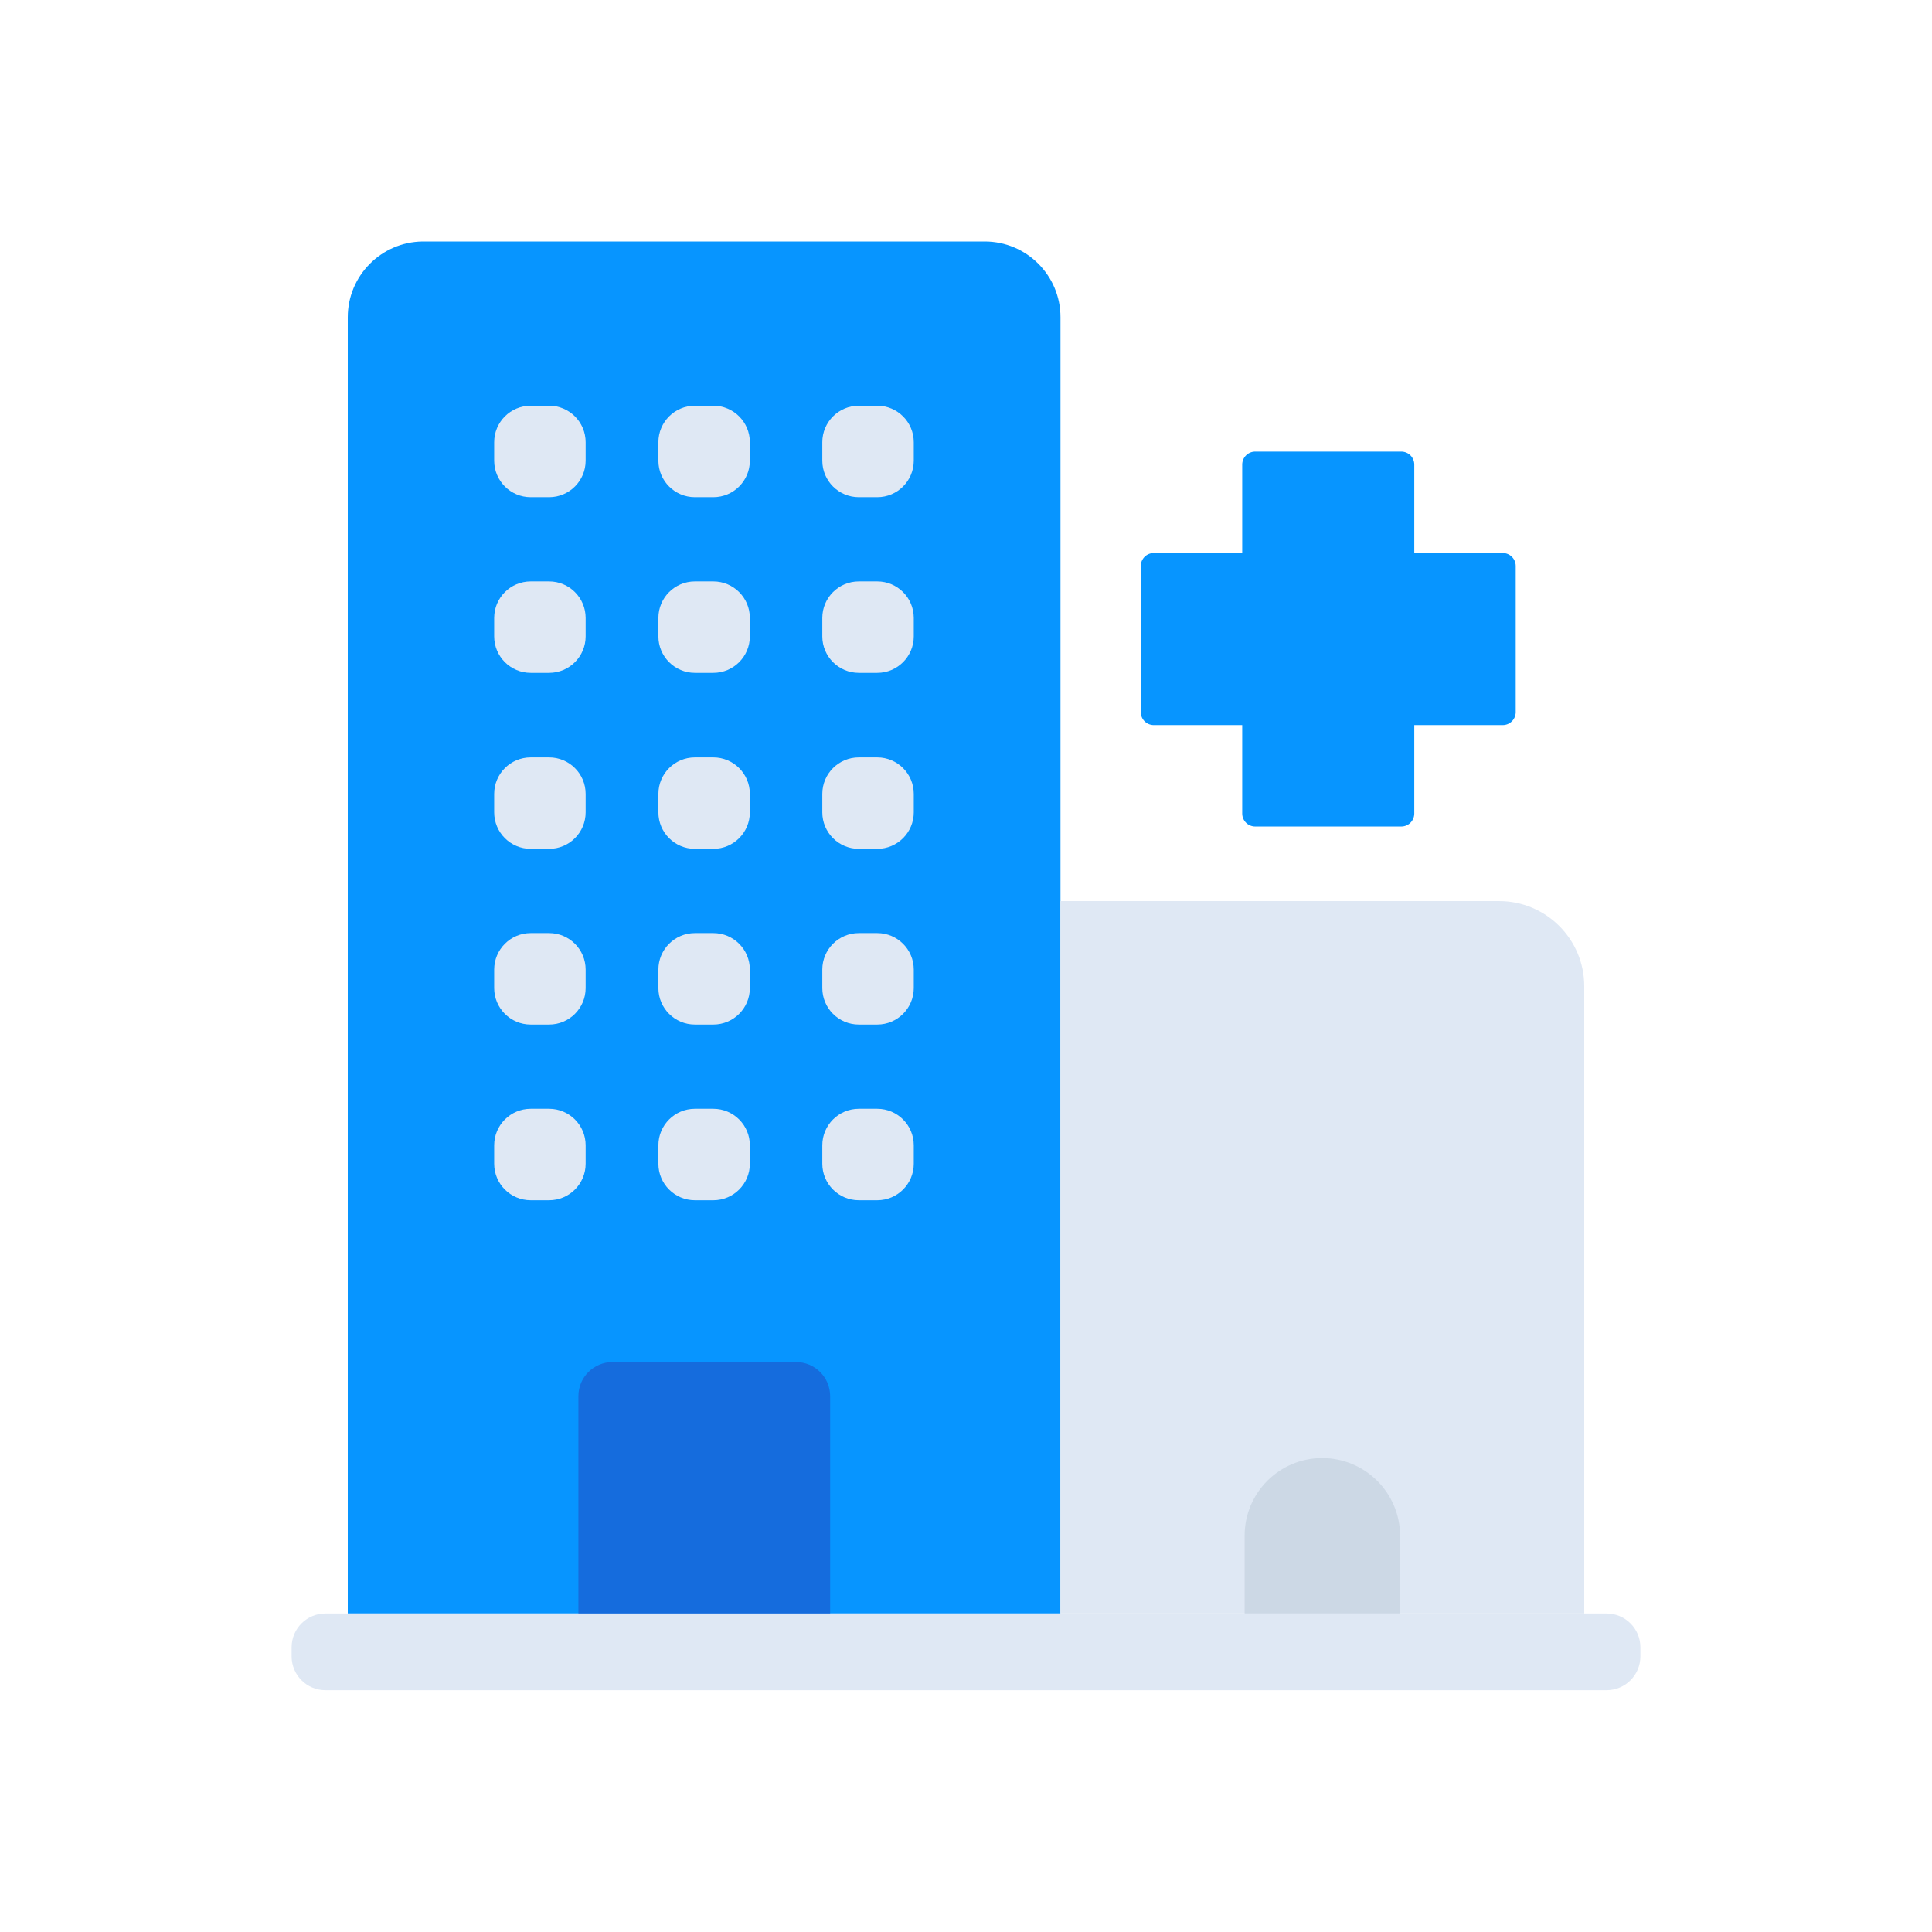
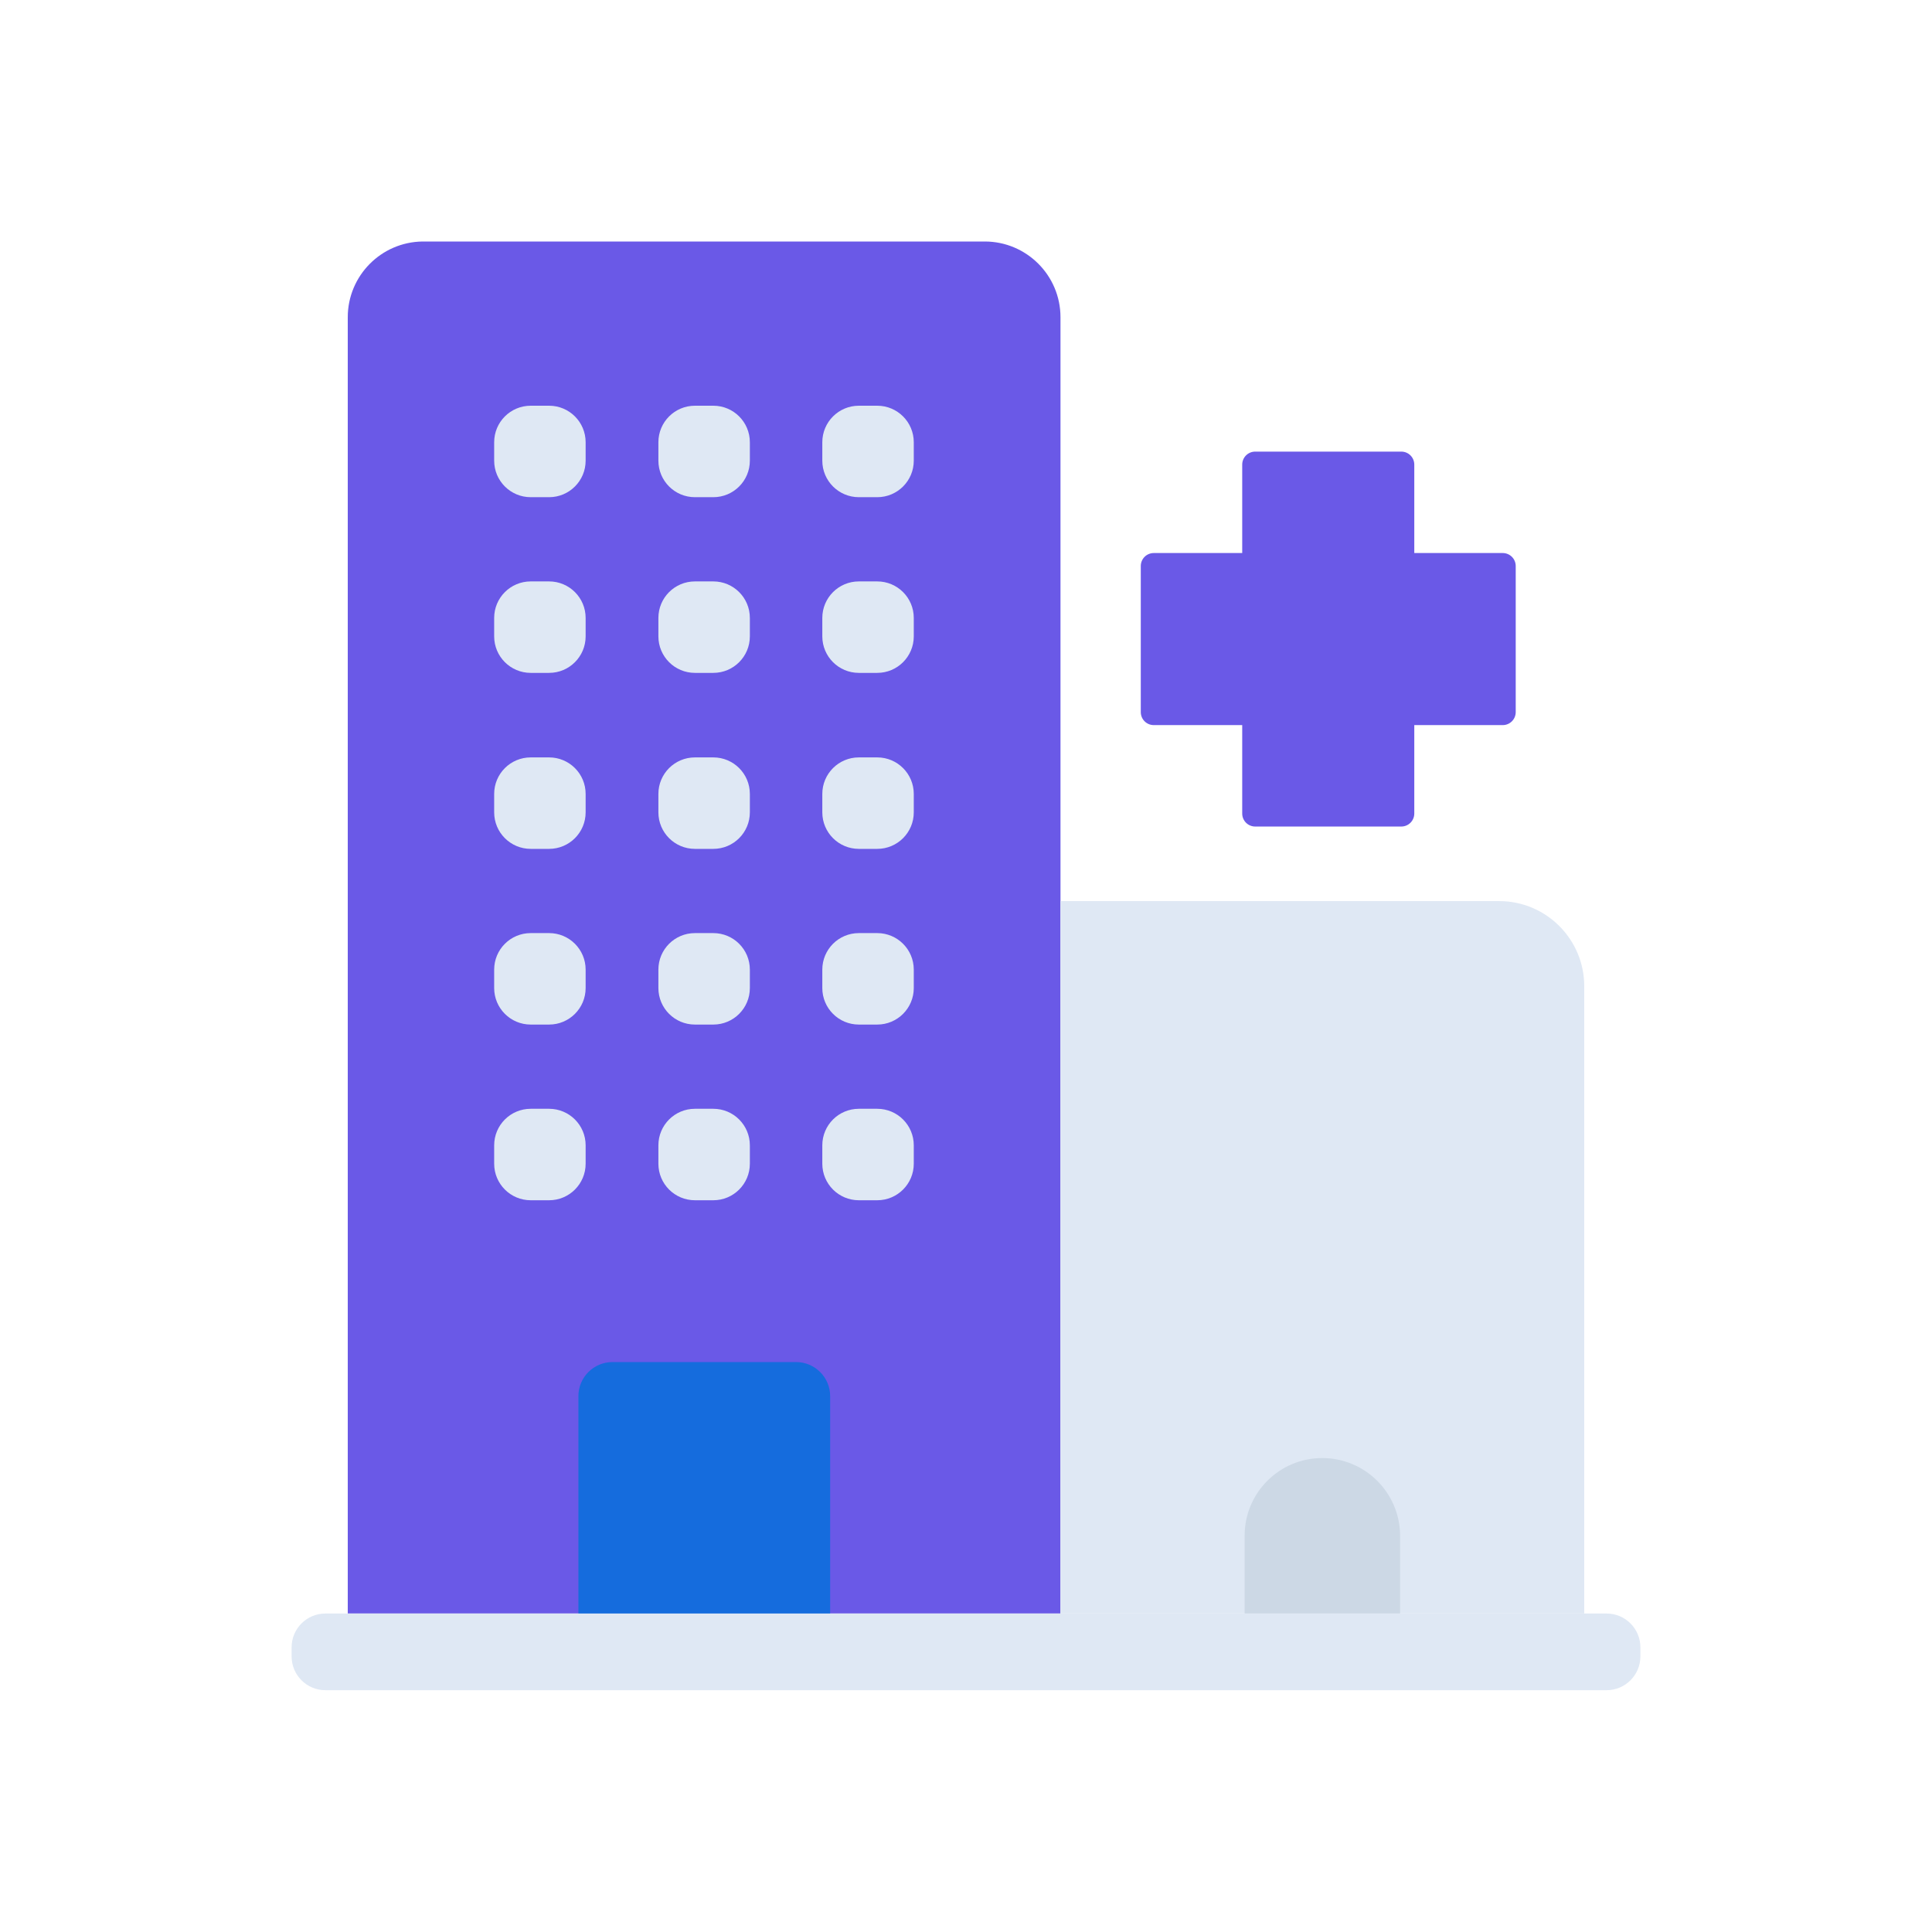
<svg xmlns="http://www.w3.org/2000/svg" id="Layer_1" data-name="Layer 1" viewBox="0 0 64 64">
  <defs>
-     <style>.cls-1{fill:#0795ff}.cls-2{fill:#dfe8f4}</style>
+     <style>.cls-1{fill:#6a59e7}.cls-2{fill:#dfe8f4}</style>
  </defs>
  <rect class="cls-1" x="41.15" y="14.96" width="5.7" height="12.42" rx=".43" />
  <rect class="cls-1" x="41.15" y="14.96" width="5.7" height="12.42" rx=".43" transform="rotate(90 44 21.17)" />
  <path class="cls-1" d="M14 8h18.62a2.51 2.51 0 0 1 2.51 2.51v42.94H11.52V10.51A2.51 2.51 0 0 1 14 8z" />
  <path class="cls-2" d="M35.13 29.85h14.53a2.82 2.82 0 0 1 2.82 2.82v20.78H35.13v-23.6z" />
  <rect class="cls-2" x="16.37" y="13.44" width="3.03" height="3.03" rx="1.21" />
  <rect class="cls-2" x="21.81" y="13.44" width="3.03" height="3.03" rx="1.21" />
  <rect class="cls-2" x="27.24" y="13.44" width="3.03" height="3.03" rx="1.21" />
  <rect class="cls-2" x="16.37" y="19.26" width="3.03" height="3.03" rx="1.21" />
  <rect class="cls-2" x="21.81" y="19.26" width="3.03" height="3.03" rx="1.21" />
  <rect class="cls-2" x="27.24" y="19.26" width="3.03" height="3.03" rx="1.21" />
  <rect class="cls-2" x="16.37" y="25.09" width="3.03" height="3.03" rx="1.21" />
  <rect class="cls-2" x="21.81" y="25.09" width="3.03" height="3.03" rx="1.21" />
  <rect class="cls-2" x="27.24" y="25.09" width="3.03" height="3.03" rx="1.21" />
  <rect class="cls-2" x="16.37" y="30.91" width="3.03" height="3.03" rx="1.21" />
  <rect class="cls-2" x="21.81" y="30.91" width="3.03" height="3.03" rx="1.21" />
  <rect class="cls-2" x="27.24" y="30.91" width="3.03" height="3.03" rx="1.21" />
  <rect class="cls-2" x="16.37" y="36.73" width="3.03" height="3.03" rx="1.21" />
  <rect class="cls-2" x="21.81" y="36.73" width="3.03" height="3.03" rx="1.21" />
  <rect class="cls-2" x="27.24" y="36.73" width="3.03" height="3.03" rx="1.21" />
  <path d="M20.29 45.12h6.08a1.13 1.13 0 0 1 1.13 1.13v7.21h-8.34v-7.21a1.13 1.13 0 0 1 1.13-1.13z" style="fill:#156cdd" />
  <path d="M46.38 53.45h-5.15v-2.58a2.57 2.57 0 0 1 2.57-2.57 2.58 2.58 0 0 1 2.58 2.57z" style="fill:#ccd8e5" />
  <rect class="cls-2" x="9.66" y="53.45" width="44.68" height="2.54" rx="1.12" />
</svg>
